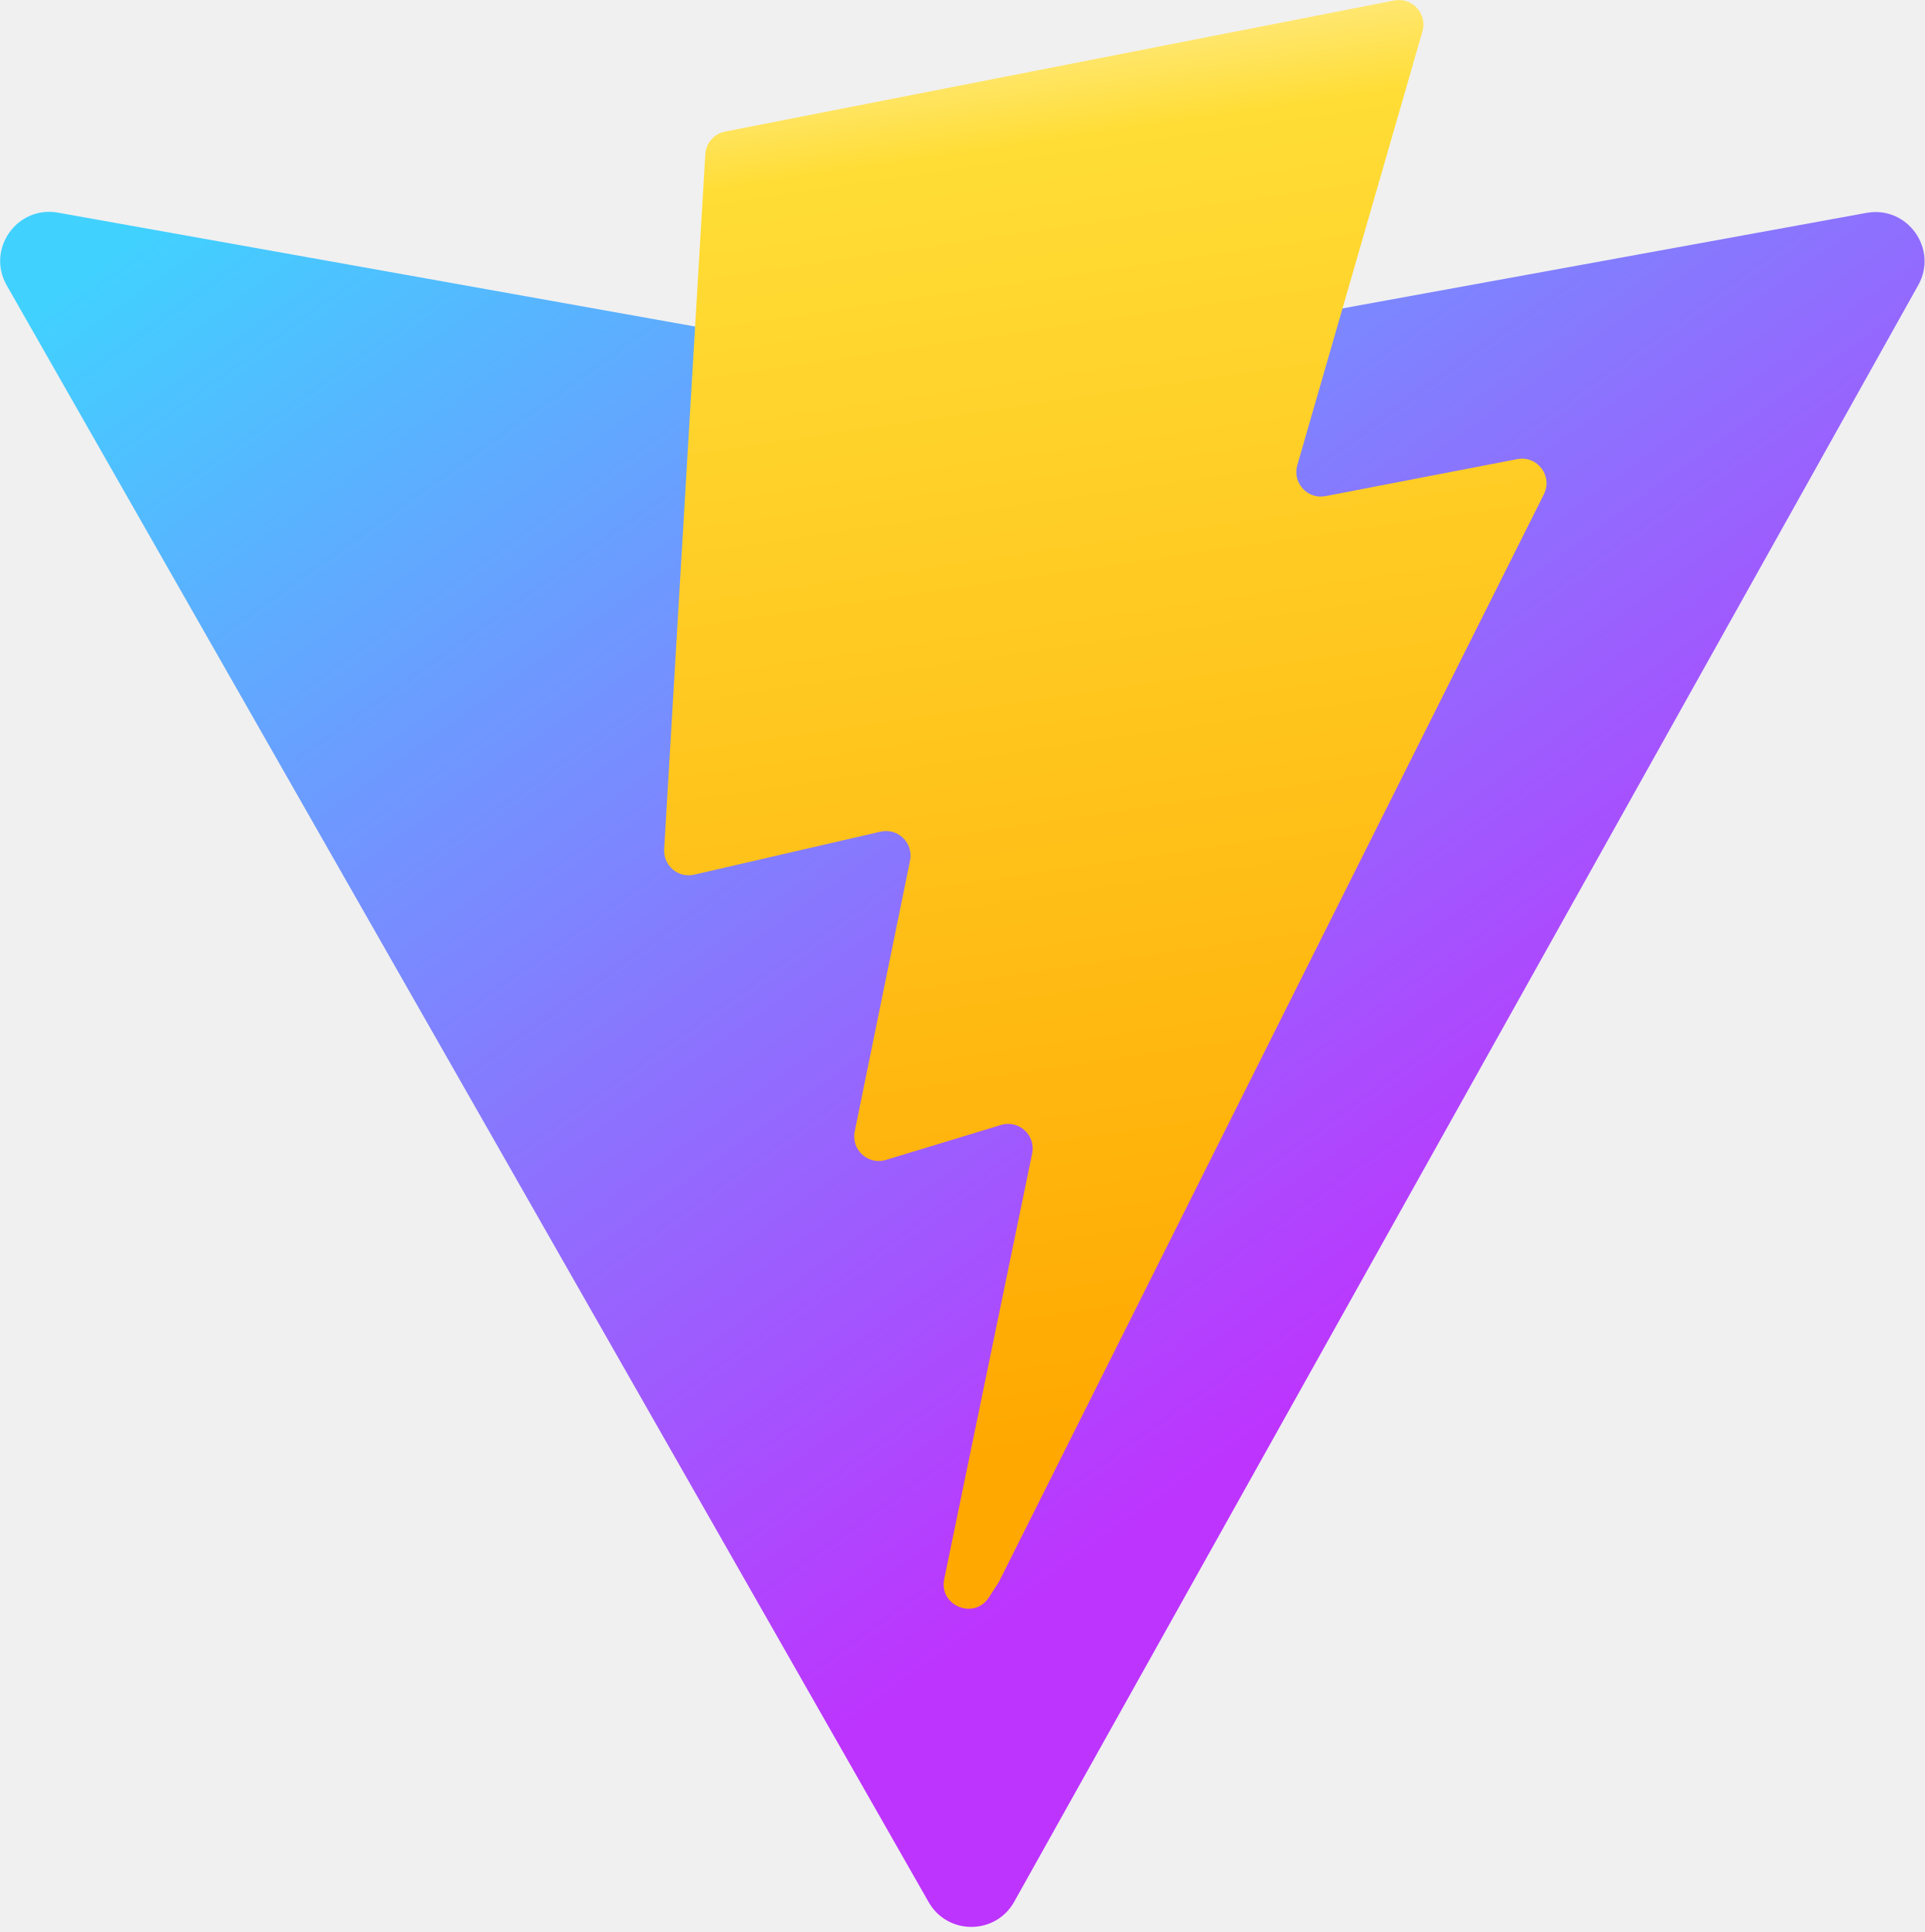
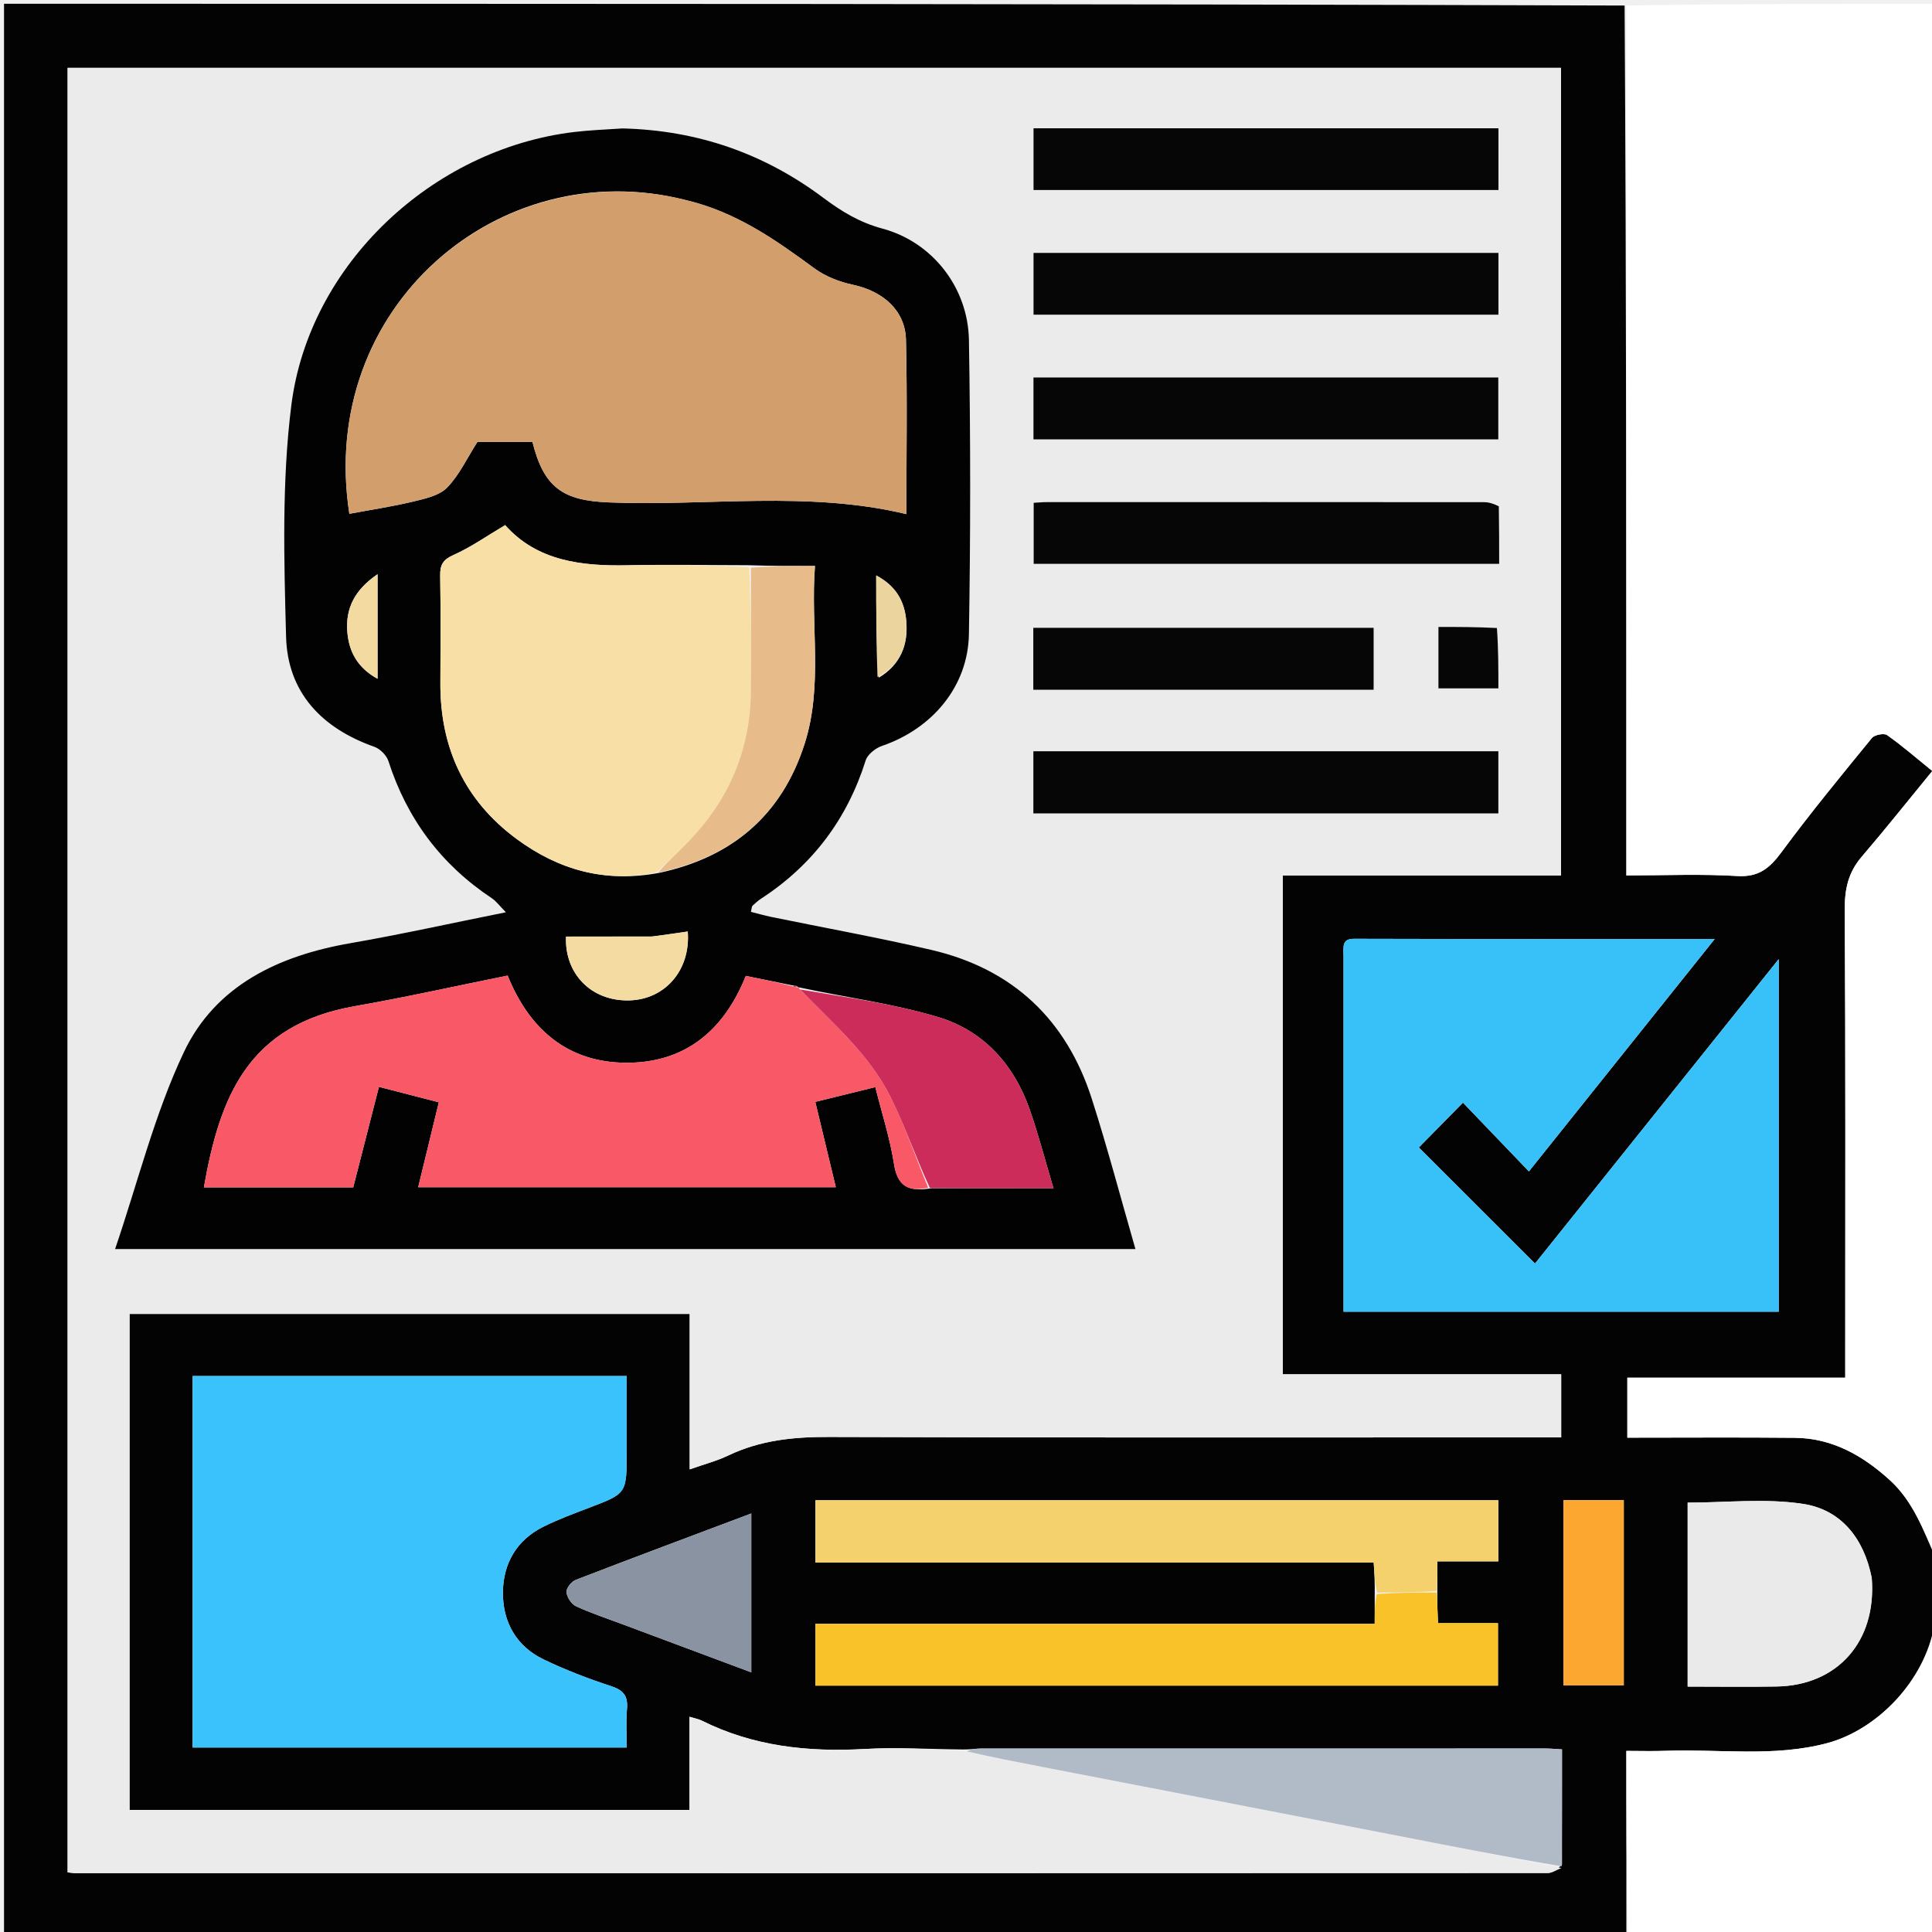
- <svg xmlns="http://www.w3.org/2000/svg" aria-hidden="true" role="img" class="iconify iconify--logos" width="31.88" height="32" preserveAspectRatio="xMidYMid meet" viewBox="0 0 256 257">
-   <defs>
-     <linearGradient id="IconifyId1813088fe1fbc01fb466" x1="-.828%" x2="57.636%" y1="7.652%" y2="78.411%">
-       <stop offset="0%" stop-color="#41D1FF" />
-       <stop offset="100%" stop-color="#BD34FE" />
-     </linearGradient>
-     <linearGradient id="IconifyId1813088fe1fbc01fb467" x1="43.376%" x2="50.316%" y1="2.242%" y2="89.03%">
-       <stop offset="0%" stop-color="#FFEA83" />
-       <stop offset="8.333%" stop-color="#FFDD35" />
-       <stop offset="100%" stop-color="#FFA800" />
-     </linearGradient>
-   </defs>
-   <path fill="url(#IconifyId1813088fe1fbc01fb466)" d="M255.153 37.938L134.897 252.976c-2.483 4.44-8.862 4.466-11.382.048L.875 37.958c-2.746-4.814 1.371-10.646 6.827-9.67l120.385 21.517a6.537 6.537 0 0 0 2.322-.004l117.867-21.483c5.438-.991 9.574 4.796 6.877 9.62Z" />
-   <path fill="url(#IconifyId1813088fe1fbc01fb467)" d="M185.432.063L96.44 17.501a3.268 3.268 0 0 0-2.634 3.014l-5.474 92.456a3.268 3.268 0 0 0 3.997 3.378l24.777-5.718c2.318-.535 4.413 1.507 3.936 3.838l-7.361 36.047c-.495 2.426 1.782 4.5 4.151 3.78l15.304-4.649c2.372-.72 4.652 1.36 4.15 3.788l-11.698 56.621c-.732 3.542 3.979 5.473 5.943 2.437l1.313-2.028l72.516-144.72c1.215-2.423-.88-5.186-3.54-4.672l-25.505 4.922c-2.396.462-4.435-1.77-3.759-4.114l16.646-57.705c.677-2.35-1.37-4.583-3.769-4.113Z" />
+ <svg xmlns="http://www.w3.org/2000/svg" version="1.1" id="Layer_1" x="0px" y="0px" width="100%" viewBox="0 0 512 512" enable-background="new 0 0 512 512" xml:space="preserve">
+   <path fill="#030303" opacity="1" stroke="none" d=" M513,413   C513,418.689 513,424.378 512.627,430.659   C510.013,445.53 497.41,458.448 484.188,461.96   C470.097,465.703 455.649,463.466 441.365,463.987   C437.955,464.112 434.537,464.006 431,464.006   C431,480.776 431,496.888 431,513   C287.712,513 144.424,513 1.068,513   C1.068,342.433 1.068,171.865 1.068,1   C144.022,1 287.044,1 430.536,1.469   C431.006,78.528 431.006,155.118 431.006,231.994   C441.145,231.994 450.805,231.571 460.404,232.153   C466.114,232.5 469.005,230.043 472.134,225.804   C479.762,215.47 487.934,205.535 496.065,195.584   C496.762,194.731 499.293,194.232 500.096,194.802   C504.209,197.722 508.035,201.046 512.078,204.324   C505.763,212.027 499.699,219.664 493.358,227.064   C489.854,231.153 488.852,235.54 488.883,240.908   C489.111,280.399 489.006,319.893 489.006,359.385   C489.006,361.161 489.006,362.937 489.006,365.102   C469.444,365.102 450.371,365.102 431.261,365.102   C431.261,370.242 431.261,374.979 431.261,380.994   C446.23,380.994 460.947,380.887 475.661,381.031   C485.551,381.128 493.551,385.673 500.737,392.164   C507.052,397.868 509.725,405.58 513,413  M380.91,421.132   C380.91,418.858 380.91,416.583 380.91,413.779   C386.65,413.779 391.887,413.779 397.076,413.779   C397.076,408.107 397.076,402.979 397.076,397.582   C336.631,397.582 276.411,397.582 216.095,397.582   C216.095,403.12 216.095,408.359 216.095,414.083   C265.618,414.083 314.848,414.083 364.044,414.083   C364.227,417.06 364.379,419.545 364.309,422.925   C364.309,425.213 364.309,427.5 364.309,430.328   C314.615,430.328 265.435,430.328 216.074,430.328   C216.074,436.109 216.074,441.339 216.074,446.716   C276.524,446.716 336.701,446.716 396.981,446.716   C396.981,441.229 396.981,436.005 396.981,430.143   C391.471,430.143 386.258,430.143 381.096,430.143   C380.958,427.015 380.848,424.528 380.91,421.132  M255.125,463.624   C246.46,463.548 237.77,463.013 229.137,463.5   C214.107,464.347 199.636,462.797 185.998,455.992   C185.144,455.566 184.157,455.404 182.721,454.962   C182.721,463.409 182.721,471.498 182.721,479.648   C132.902,479.648 83.53,479.648 34.33,479.648   C34.33,435.557 34.33,391.811 34.33,348.199   C83.905,348.199 133.157,348.199 182.775,348.199   C182.775,361.934 182.775,375.378 182.775,389.398   C186.525,388.071 189.904,387.195 192.996,385.718   C201.461,381.676 210.287,380.772 219.607,380.806   C282.434,381.031 345.262,380.923 408.09,380.923   C410.002,380.923 411.915,380.923 413.732,380.923   C413.732,375.031 413.732,369.907 413.732,364.205   C388.972,364.205 364.417,364.205 339.949,364.205   C339.949,319.892 339.949,276.163 339.949,232.014   C364.776,232.014 389.19,232.014 413.672,232.014   C413.672,160.347 413.672,89.102 413.672,17.987   C281.521,17.987 149.643,17.987 17.921,17.987   C17.921,177.634 17.921,336.868 17.921,496.2   C18.899,496.294 19.544,496.411 20.189,496.411   C150.177,496.421 280.165,496.427 410.153,496.369   C411.366,496.369 412.578,495.508 413.947,494.118   C413.947,484.024 413.947,473.93 413.947,463.598   C412.148,463.502 410.85,463.372 409.553,463.372   C359.65,463.361 309.747,463.359 259.844,463.382   C258.544,463.382 257.245,463.663 255.125,463.624  M166.085,384.472   C166.085,377.873 166.085,371.274 166.085,364.661   C127.316,364.661 89.152,364.661 51.05,364.661   C51.05,397.749 51.05,430.437 51.05,463.102   C89.52,463.102 127.577,463.102 166.085,463.102   C166.085,459.563 165.854,456.247 166.149,452.979   C166.45,449.644 165.408,447.991 162.066,446.892   C155.93,444.873 149.842,442.553 144.027,439.75   C136.772,436.253 133.21,429.777 133.276,421.972   C133.34,414.381 136.886,408.155 143.932,404.629   C147.925,402.63 152.155,401.087 156.336,399.488   C166.071,395.765 166.085,395.802 166.085,384.472  M356.054,253.632   C356.054,284.903 356.054,316.173 356.054,347.619   C394.779,347.619 432.994,347.619 471.378,347.619   C471.378,316.67 471.378,286.007 471.378,254.182   C449.305,281.754 427.935,308.447 406.795,334.855   C396.286,324.36 386.076,314.163 375.999,304.099   C379.447,300.594 383.136,296.844 387.695,292.209   C393.402,298.158 399.209,304.211 405.176,310.432   C421.603,289.885 437.743,269.699 454.414,248.846   C421.839,248.846 390.365,248.883 358.891,248.791   C355.661,248.781 356.005,250.652 356.054,253.632  M496.022,418.018   C493.973,407.754 487.973,400.097 477.829,398.547   C467.836,397.019 457.427,398.213 447.245,398.213   C447.245,414.196 447.245,430.431 447.245,446.962   C455.306,446.962 463.099,447.076 470.888,446.938   C486.935,446.652 497.315,435.035 496.022,418.018  M199.101,409.571   C199.101,407.007 199.101,404.443 199.101,401.084   C182.958,407.157 167.728,412.836 152.566,418.692   C151.44,419.127 150.044,420.89 150.127,421.928   C150.234,423.268 151.423,425.108 152.638,425.668   C156.703,427.544 160.984,428.954 165.188,430.526   C176.333,434.692 187.481,438.85 199.101,443.188   C199.101,431.85 199.101,421.201 199.101,409.571  M430.319,419.5   C430.319,412.246 430.319,404.991 430.319,397.553   C424.579,397.553 419.507,397.553 414.336,397.553   C414.336,414.138 414.336,430.463 414.336,446.666   C419.814,446.666 424.903,446.666 430.319,446.666   C430.319,437.749 430.319,429.124 430.319,419.5  z" />
+   <path fill="#FFFFFF" opacity="1" stroke="none" d=" M513,412.531   C509.725,405.58 507.052,397.868 500.737,392.164   C493.551,385.673 485.551,381.128 475.661,381.031   C460.947,380.887 446.23,380.994 431.261,380.994   C431.261,374.979 431.261,370.242 431.261,365.102   C450.371,365.102 469.444,365.102 489.006,365.102   C489.006,362.937 489.006,361.161 489.006,359.385   C489.006,319.893 489.111,280.399 488.883,240.908   C488.852,235.54 489.854,231.153 493.358,227.064   C499.699,219.664 505.763,212.027 512.078,204.324   C508.035,201.046 504.209,197.722 500.096,194.802   C499.293,194.232 496.762,194.731 496.065,195.584   C487.934,205.535 479.762,215.47 472.134,225.804   C469.005,230.043 466.114,232.5 460.404,232.153   C450.805,231.571 441.145,231.994 431.006,231.994   C431.006,155.118 431.006,78.528 431.003,1.469   C458.309,1 485.618,1 513,1   C513,138.021 513,275.042 513,412.531  z" />
+   <path fill="#FFFFFF" opacity="1" stroke="none" d=" M431.469,513   C431,496.888 431,480.776 431,464.006   C434.537,464.006 437.955,464.112 441.365,463.987   C455.649,463.466 470.097,465.703 484.188,461.96   C497.41,458.448 510.013,445.53 512.627,431.126   C513,458.26 513,485.52 513,513   C485.979,513 458.958,513 431.469,513  z" />
+   <path fill="#EBEBEB" opacity="1" stroke="none" d=" M413.791,495.049   C412.578,495.508 411.366,496.369 410.153,496.369   C280.165,496.427 150.177,496.421 20.189,496.411   C19.544,496.411 18.899,496.294 17.921,496.2   C17.921,336.868 17.921,177.634 17.921,17.987   C149.643,17.987 281.521,17.987 413.672,17.987   C413.672,89.102 413.672,160.347 413.672,232.014   C389.19,232.014 364.776,232.014 339.949,232.014   C339.949,276.163 339.949,319.892 339.949,364.205   C364.417,364.205 388.972,364.205 413.732,364.205   C413.732,369.907 413.732,375.031 413.732,380.923   C411.915,380.923 410.002,380.923 408.09,380.923   C345.262,380.923 282.434,381.031 219.607,380.806   C210.287,380.772 201.461,381.676 192.996,385.718   C189.904,387.195 186.525,388.071 182.775,389.398   C182.775,375.378 182.775,361.934 182.775,348.199   C133.157,348.199 83.905,348.199 34.33,348.199   C34.33,391.811 34.33,435.557 34.33,479.648   C83.53,479.648 132.902,479.648 182.721,479.648   C182.721,471.498 182.721,463.409 182.721,454.962   C184.157,455.404 185.144,455.566 185.998,455.992   C199.636,462.797 214.107,464.347 229.137,463.5   C237.77,463.013 246.46,463.548 255.777,464.028   C263.083,465.715 269.736,466.994 276.389,468.281   C306.934,474.19 337.483,480.083 368.023,486.02   C383.287,488.988 398.535,492.037 413.791,495.049  M164.478,34.027   C160.33,34.342 156.163,34.497 152.038,34.997   C114.604,39.533 81.889,70.034 77.2,107.439   C74.67,127.626 75.262,148.314 75.812,168.739   C76.211,183.546 85.296,192.996 99.2,197.907   C100.729,198.447 102.439,200.158 102.933,201.691   C107.863,217.008 116.908,229.12 130.313,238.022   C131.503,238.811 132.386,240.062 134.066,241.759   C119.577,244.664 106.278,247.625 92.868,249.95   C73.857,253.245 57.09,261.152 48.706,278.877   C40.976,295.22 36.582,313.14 30.5,331.011   C121.433,331.011 210.857,331.011 300.901,331.011   C297.019,317.556 293.527,304.261 289.335,291.19   C282.609,270.217 268.409,256.78 246.883,251.751   C232.806,248.462 218.559,245.905 204.393,242.995   C202.565,242.619 200.768,242.092 198.998,241.646   C199.249,240.64 199.225,240.213 199.425,240.025   C200.146,239.351 200.893,238.681 201.717,238.143   C215.351,229.251 224.518,217.046 229.421,201.501   C229.926,199.899 232.033,198.258 233.752,197.67   C247.055,193.115 256.537,181.919 256.772,168.066   C257.214,142.084 257.213,116.084 256.776,90.102   C256.542,76.232 247.126,64.154 233.874,60.587   C227.826,58.959 223.016,56.037 218.233,52.453   C202.595,40.735 185.005,34.527 164.478,34.027  M341.5,34.001   C318.943,34.001 296.385,34.001 273.895,34.001   C273.895,39.889 273.895,45.129 273.895,50.355   C315.138,50.355 356.015,50.355 397.108,50.355   C397.108,44.81 397.108,39.544 397.108,34.001   C378.767,34.001 360.633,34.001 341.5,34.001  M322.5,67.02   C306.273,67.02 290.047,67.02 273.895,67.02   C273.895,72.951 273.895,78.195 273.895,83.396   C315.142,83.396 356.024,83.396 397.104,83.396   C397.104,77.84 397.104,72.571 397.104,67.02   C372.423,67.02 347.962,67.02 322.5,67.02  M397.105,133.692   C395.836,133.48 394.566,133.085 393.297,133.084   C354.669,133.052 316.042,133.056 277.414,133.066   C276.28,133.066 275.146,133.182 273.938,133.249   C273.938,138.819 273.938,144.188 273.938,149.421   C315.228,149.421 356.109,149.421 397.293,149.421   C397.293,144.276 397.293,139.463 397.105,133.692  M390.443,100.037   C351.575,100.037 312.708,100.037 273.879,100.037   C273.879,105.965 273.879,111.215 273.879,116.441   C315.122,116.441 356.015,116.441 397.065,116.441   C397.065,110.917 397.065,105.676 397.065,100.037   C395.019,100.037 393.223,100.037 390.443,100.037  M368.5,199.098   C336.958,199.098 305.415,199.098 273.851,199.098   C273.851,205.049 273.851,210.306 273.851,215.56   C315.071,215.56 355.968,215.56 397.08,215.56   C397.08,210.055 397.08,204.811 397.08,199.098   C387.733,199.098 378.616,199.098 368.5,199.098  M308.5,182.792   C326.926,182.792 345.352,182.792 364.026,182.792   C364.026,177.066 364.026,171.824 364.026,166.385   C333.885,166.385 303.898,166.385 273.834,166.385   C273.834,171.949 273.834,177.202 273.834,182.792   C285.256,182.792 296.378,182.792 308.5,182.792  M396.306,166.143   C391.238,166.143 386.17,166.143 381.202,166.143   C381.202,171.963 381.202,177.19 381.202,182.425   C386.677,182.425 391.857,182.425 397.087,182.425   C397.087,176.946 397.087,171.832 396.306,166.143  z" />
+   <path fill="#39C2FB" opacity="1" stroke="none" d=" M166.085,384.966   C166.085,395.802 166.071,395.765 156.336,399.488   C152.155,401.087 147.925,402.63 143.932,404.629   C136.886,408.155 133.34,414.381 133.276,421.972   C133.21,429.777 136.772,436.253 144.027,439.75   C149.842,442.553 155.93,444.873 162.066,446.892   C165.408,447.991 166.45,449.644 166.149,452.979   C165.854,456.247 166.085,459.563 166.085,463.102   C127.577,463.102 89.52,463.102 51.05,463.102   C51.05,430.437 51.05,397.749 51.05,364.661   C89.152,364.661 127.316,364.661 166.085,364.661   C166.085,371.274 166.085,377.873 166.085,384.966  z" />
+   <path fill="#38C1F9" opacity="1" stroke="none" d=" M356.054,253.148   C356.005,250.652 355.661,248.781 358.891,248.791   C390.365,248.883 421.839,248.846 454.414,248.846   C437.743,269.699 421.603,289.885 405.176,310.432   C399.209,304.211 393.402,298.158 387.695,292.209   C383.136,296.844 379.447,300.594 375.999,304.099   C386.076,314.163 396.286,324.36 406.795,334.855   C427.935,308.447 449.305,281.754 471.378,254.182   C471.378,286.007 471.378,316.67 471.378,347.619   C432.994,347.619 394.779,347.619 356.054,347.619   C356.054,316.173 356.054,284.903 356.054,253.148  z" />
+   <path fill="#F8C228" opacity="1" stroke="none" d=" M380.738,422.04   C380.848,424.528 380.958,427.015 381.096,430.143   C386.258,430.143 391.471,430.143 396.981,430.143   C396.981,436.005 396.981,441.229 396.981,446.716   C336.701,446.716 276.524,446.716 216.074,446.716   C216.074,441.339 216.074,436.109 216.074,430.328   C265.435,430.328 314.615,430.328 364.309,430.328   C364.309,427.5 364.309,425.213 364.851,422.473   C370.508,422.027 375.623,422.034 380.738,422.04  z" />
+   <path fill="#F5D16D" opacity="1" stroke="none" d=" M380.824,421.586   C375.623,422.034 370.508,422.027 364.962,422.025   C364.379,419.545 364.227,417.06 364.044,414.083   C314.848,414.083 265.618,414.083 216.095,414.083   C216.095,408.359 216.095,403.12 216.095,397.582   C276.411,397.582 336.631,397.582 397.076,397.582   C397.076,402.979 397.076,408.107 397.076,413.779   C391.887,413.779 386.65,413.779 380.91,413.779   C380.91,416.583 380.91,418.858 380.824,421.586  z" />
+   <path fill="#B0BBC7" opacity="1" stroke="none" d=" M413.869,494.584   C398.535,492.037 383.287,488.988 368.023,486.02   C337.483,480.083 306.934,474.19 276.389,468.281   C269.736,466.994 263.083,465.715 256.188,464.122   C257.245,463.663 258.544,463.382 259.844,463.382   C309.747,463.359 359.65,463.361 409.553,463.372   C410.85,463.372 412.148,463.502 413.947,463.598   C413.947,473.93 413.947,484.024 413.869,494.584  z" />
+   <path fill="#EAEAEA" opacity="1" stroke="none" d=" M496.051,418.462   C497.315,435.035 486.935,446.652 470.888,446.938   C463.099,447.076 455.306,446.962 447.245,446.962   C447.245,430.431 447.245,414.196 447.245,398.213   C457.427,398.213 467.836,397.019 477.829,398.547   C487.973,400.097 493.973,407.754 496.051,418.462  z" />
+   <path fill="#8A93A2" opacity="1" stroke="none" d=" M199.101,410.061   C199.101,421.201 199.101,431.85 199.101,443.188   C187.481,438.85 176.333,434.692 165.188,430.526   C160.984,428.954 156.703,427.544 152.638,425.668   C151.423,425.108 150.234,423.268 150.127,421.928   C150.044,420.89 151.44,419.127 152.566,418.692   C167.728,412.836 182.958,407.157 199.101,401.084   C199.101,404.443 199.101,407.007 199.101,410.061  z" />
+   <path fill="#FCA72F" opacity="1" stroke="none" d=" M430.319,420   C430.319,429.124 430.319,437.749 430.319,446.666   C424.903,446.666 419.814,446.666 414.336,446.666   C414.336,430.463 414.336,414.138 414.336,397.553   C419.507,397.553 424.579,397.553 430.319,397.553   C430.319,404.991 430.319,412.246 430.319,420  z" />
+   <path fill="#030202" opacity="1" stroke="none" d=" M164.956,34.035   C185.005,34.527 202.595,40.735 218.233,52.453   C223.016,56.037 227.826,58.959 233.874,60.587   C247.126,64.154 256.542,76.232 256.776,90.102   C257.213,116.084 257.214,142.084 256.772,168.066   C256.537,181.919 247.055,193.115 233.752,197.67   C232.033,198.258 229.926,199.899 229.421,201.501   C224.518,217.046 215.351,229.251 201.717,238.143   C200.893,238.681 200.146,239.351 199.425,240.025   C199.225,240.213 199.249,240.64 198.998,241.646   C200.768,242.092 202.565,242.619 204.393,242.995   C218.559,245.905 232.806,248.462 246.883,251.751   C268.409,256.78 282.609,270.217 289.335,291.19   C293.527,304.261 297.019,317.556 300.901,331.011   C210.857,331.011 121.433,331.011 30.5,331.011   C36.582,313.14 40.976,295.22 48.706,278.877   C57.09,261.152 73.857,253.245 92.868,249.95   C106.278,247.625 119.577,244.664 134.066,241.759   C132.386,240.062 131.503,238.811 130.313,238.022   C116.908,229.12 107.863,217.008 102.933,201.691   C102.439,200.158 100.729,198.447 99.2,197.907   C85.296,192.996 76.211,183.546 75.812,168.739   C75.262,148.314 74.67,127.626 77.2,107.439   C81.889,70.034 114.604,39.533 152.038,34.997   C156.163,34.497 160.33,34.342 164.956,34.035  M174.817,231.293   C194.063,227.138 207.176,216.023 213.231,197.114   C218.164,181.709 214.754,165.883 215.975,149.987   C209.862,149.987 204.433,149.987 198.085,149.781   C187.595,149.77 177.1,149.562 166.615,149.801   C154.136,150.086 142.328,148.693 133.869,139.163   C129.01,142.037 124.807,145.019 120.19,147.07   C117.376,148.32 116.607,149.696 116.654,152.549   C116.81,162.038 116.753,171.531 116.705,181.023   C116.618,198.148 123.14,212.182 136.921,222.342   C147.895,230.433 160.251,234.078 174.817,231.293  M211.098,261.294   C210.72,261.264 210.342,261.233 209.191,260.967   C205.338,260.187 201.484,259.406 197.65,258.629   C191.703,273.421 181.246,281.735 165.845,281.639   C150.443,281.542 140.267,272.777 134.532,258.539   C120.806,261.308 107.509,264.291 94.1,266.633   C65.695,271.593 58.245,290.656 54.033,314.669   C67.161,314.669 80.252,314.669 93.607,314.669   C95.881,305.778 98.124,297.004 100.42,288.025   C105.959,289.454 111.034,290.763 116.296,292.12   C114.401,299.917 112.645,307.138 110.825,314.622   C147.831,314.622 184.377,314.622 221.497,314.622   C219.649,306.931 217.888,299.603 216.064,292.01   C221.587,290.651 226.652,289.404 231.972,288.095   C233.749,295.196 235.869,301.722 236.912,308.415   C237.823,314.263 240.6,315.975 246.887,314.886   C257.457,314.886 268.028,314.886 279.173,314.886   C276.96,307.476 275.208,300.722 272.924,294.154   C268.739,282.123 260.651,273.133 248.536,269.511   C236.656,265.96 224.201,264.334 211.773,261.672   C211.773,261.672 211.482,261.731 211.098,261.294  M181.408,52.953   C132.355,40.541 84.096,81.365 92.582,136.161   C98.228,135.106 103.931,134.254 109.516,132.912   C112.667,132.155 116.397,131.349 118.487,129.214   C121.696,125.937 123.717,121.496 126.535,117.093   C130.744,117.093 135.974,117.093 141.097,117.093   C144.14,129.201 149.123,132.649 161.324,133.143   C187.562,134.206 214.031,129.961 240.196,136.246   C240.196,120.989 240.455,105.506 240.087,90.039   C239.903,82.289 234.038,77.173 225.997,75.459   C222.442,74.701 218.731,73.257 215.826,71.123   C205.45,63.502 195.024,56.124 181.408,52.953  M172.635,248.199   C165.11,248.199 157.585,248.199 150.006,248.199   C149.568,257.916 156.596,265.374 166.761,265.116   C176.267,264.875 183.054,257.07 182.262,246.857   C179.334,247.287 176.427,247.714 172.635,248.199  M232.898,179.596   C238.641,176.161 240.734,170.913 240.164,164.495   C239.71,159.374 237.489,155.302 232.203,152.499   C232.203,161.846 232.203,170.549 232.898,179.596  M100.058,166.493   C100.058,161.976 100.058,157.459 100.058,152.173   C93.966,156.329 91.542,161.246 92.046,167.463   C92.474,172.748 94.785,176.994 100.058,179.882   C100.058,175.377 100.058,171.428 100.058,166.493  z" />
+   <path fill="#060606" opacity="1" stroke="none" d=" M342,34.001   C360.633,34.001 378.767,34.001 397.108,34.001   C397.108,39.544 397.108,44.81 397.108,50.355   C356.015,50.355 315.138,50.355 273.895,50.355   C273.895,45.129 273.895,39.889 273.895,34.001   C296.385,34.001 318.943,34.001 342,34.001  z" />
+   <path fill="#060606" opacity="1" stroke="none" d=" M323,67.02   C347.962,67.02 372.423,67.02 397.104,67.02   C397.104,72.571 397.104,77.84 397.104,83.396   C356.024,83.396 315.142,83.396 273.895,83.396   C273.895,78.195 273.895,72.951 273.895,67.02   C290.047,67.02 306.273,67.02 323,67.02  z" />
+   <path fill="#060606" opacity="1" stroke="none" d=" M397.199,134.171   C397.293,139.463 397.293,144.276 397.293,149.421   C356.109,149.421 315.228,149.421 273.938,149.421   C273.938,144.188 273.938,138.819 273.938,133.249   C275.146,133.182 276.28,133.066 277.414,133.066   C316.042,133.056 354.669,133.052 393.297,133.084   C394.566,133.085 395.836,133.48 397.199,134.171  z" />
+   <path fill="#060606" opacity="1" stroke="none" d=" M390.934,100.037   C393.223,100.037 395.019,100.037 397.065,100.037   C397.065,105.676 397.065,110.917 397.065,116.441   C356.015,116.441 315.122,116.441 273.879,116.441   C273.879,111.215 273.879,105.965 273.879,100.037   C312.708,100.037 351.575,100.037 390.934,100.037  z" />
+   <path fill="#060606" opacity="1" stroke="none" d=" M369,199.098   C378.616,199.098 387.733,199.098 397.08,199.098   C397.08,204.811 397.08,210.055 397.08,215.56   C355.968,215.56 315.071,215.56 273.851,215.56   C273.851,210.306 273.851,205.049 273.851,199.098   C305.415,199.098 336.958,199.098 369,199.098  z" />
+   <path fill="#060606" opacity="1" stroke="none" d=" M308,182.792   C296.378,182.792 285.256,182.792 273.834,182.792   C273.834,177.202 273.834,171.949 273.834,166.385   C303.898,166.385 333.885,166.385 364.026,166.385   C364.026,171.824 364.026,177.066 364.026,182.792   C345.352,182.792 326.926,182.792 308,182.792  z" />
+   <path fill="#060606" opacity="1" stroke="none" d=" M396.696,166.43   C397.087,171.832 397.087,176.946 397.087,182.425   C391.857,182.425 386.677,182.425 381.202,182.425   C381.202,177.19 381.202,171.963 381.202,166.143   C386.17,166.143 391.238,166.143 396.696,166.43  z" />
+   <path fill="#D29F6C" opacity="1" stroke="none" d=" M181.814,53.02   C195.024,56.124 205.45,63.502 215.826,71.123   C218.731,73.257 222.442,74.701 225.997,75.459   C234.038,77.173 239.903,82.289 240.087,90.039   C240.455,105.506 240.196,120.989 240.196,136.246   C214.031,129.961 187.562,134.206 161.324,133.143   C149.123,132.649 144.14,129.201 141.097,117.093   C135.974,117.093 130.744,117.093 126.535,117.093   C123.717,121.496 121.696,125.937 118.487,129.214   C116.397,131.349 112.667,132.155 109.516,132.912   C103.931,134.254 98.228,135.106 92.582,136.161   C84.096,81.365 132.355,40.541 181.814,53.02  z" />
+   <path fill="#F95867" opacity="1" stroke="none" d=" M245.957,314.733   C240.6,315.975 237.823,314.263 236.912,308.415   C235.869,301.722 233.749,295.196 231.972,288.095   C226.652,289.404 221.587,290.651 216.064,292.01   C217.888,299.603 219.649,306.931 221.497,314.622   C184.377,314.622 147.831,314.622 110.825,314.622   C112.645,307.138 114.401,299.917 116.296,292.12   C111.034,290.763 105.959,289.454 100.42,288.025   C98.124,297.004 95.881,305.778 93.607,314.669   C80.252,314.669 67.161,314.669 54.033,314.669   C58.245,290.656 65.695,271.593 94.1,266.633   C107.509,264.291 120.806,261.308 134.532,258.539   C140.267,272.777 150.443,281.542 165.845,281.639   C181.246,281.735 191.703,273.421 197.65,258.629   C201.484,259.406 205.338,260.187 209.774,261.3   C210.733,261.665 211.108,261.698 211.482,261.731   C211.482,261.731 211.773,261.672 211.911,262.118   C220.786,271.298 230.375,279.418 235.986,290.677   C239.848,298.427 242.67,306.696 245.957,314.733  z" />
+   <path fill="#F8DFA6" opacity="1" stroke="none" d=" M174.003,231.164   C160.251,234.078 147.895,230.433 136.921,222.342   C123.14,212.182 116.618,198.148 116.705,181.023   C116.753,171.531 116.81,162.038 116.654,152.549   C116.607,149.696 117.376,148.32 120.19,147.07   C124.807,145.019 129.01,142.037 133.869,139.163   C142.328,148.693 154.136,150.086 166.615,149.801   C177.1,149.562 187.595,149.77 198.548,150.353   C199.01,161.705 199.092,172.486 198.988,183.264   C198.839,198.698 193.193,211.916 182.497,222.981   C179.766,225.806 176.84,228.441 174.003,231.164  z" />
+   <path fill="#CB2C59" opacity="1" stroke="none" d=" M246.422,314.81   C242.67,306.696 239.848,298.427 235.986,290.677   C230.375,279.418 220.786,271.298 212.024,262.214   C224.201,264.334 236.656,265.96 248.536,269.511   C260.651,273.133 268.739,282.123 272.924,294.154   C275.208,300.722 276.96,307.476 279.173,314.886   C268.028,314.886 257.457,314.886 246.422,314.81  z" />
+   <path fill="#E7BB8A" opacity="1" stroke="none" d=" M174.41,231.228   C176.84,228.441 179.766,225.806 182.497,222.981   C193.193,211.916 198.839,198.698 198.988,183.264   C199.092,172.486 199.01,161.705 199.007,150.456   C204.433,149.987 209.862,149.987 215.975,149.987   C214.754,165.883 218.164,181.709 213.231,197.114   C207.176,216.023 194.063,227.138 174.41,231.228  z" />
+   <path fill="#F3DBA2" opacity="1" stroke="none" d=" M173.078,248.17   C176.427,247.714 179.334,247.287 182.262,246.857   C183.054,257.07 176.267,264.875 166.761,265.116   C156.596,265.374 149.568,257.916 150.006,248.199   C157.585,248.199 165.11,248.199 173.078,248.17  z" />
+   <path fill="#EBD49D" opacity="1" stroke="none" d=" M232.55,179.424   C232.203,170.549 232.203,161.846 232.203,152.499   C237.489,155.302 239.71,159.374 240.164,164.495   C240.734,170.913 238.641,176.161 232.55,179.424  z" />
+   <path fill="#F2DAA1" opacity="1" stroke="none" d=" M100.058,166.986   C100.058,171.428 100.058,175.377 100.058,179.882   C94.785,176.994 92.474,172.748 92.046,167.463   C91.542,161.246 93.966,156.329 100.058,152.173   C100.058,157.459 100.058,161.976 100.058,166.986  z" />
+   <path fill="#CB2C59" opacity="1" stroke="none" d=" M211.29,261.513   C211.108,261.698 210.733,261.665 210.161,261.417   C210.342,261.233 210.72,261.264 211.29,261.513  z" />
</svg>
